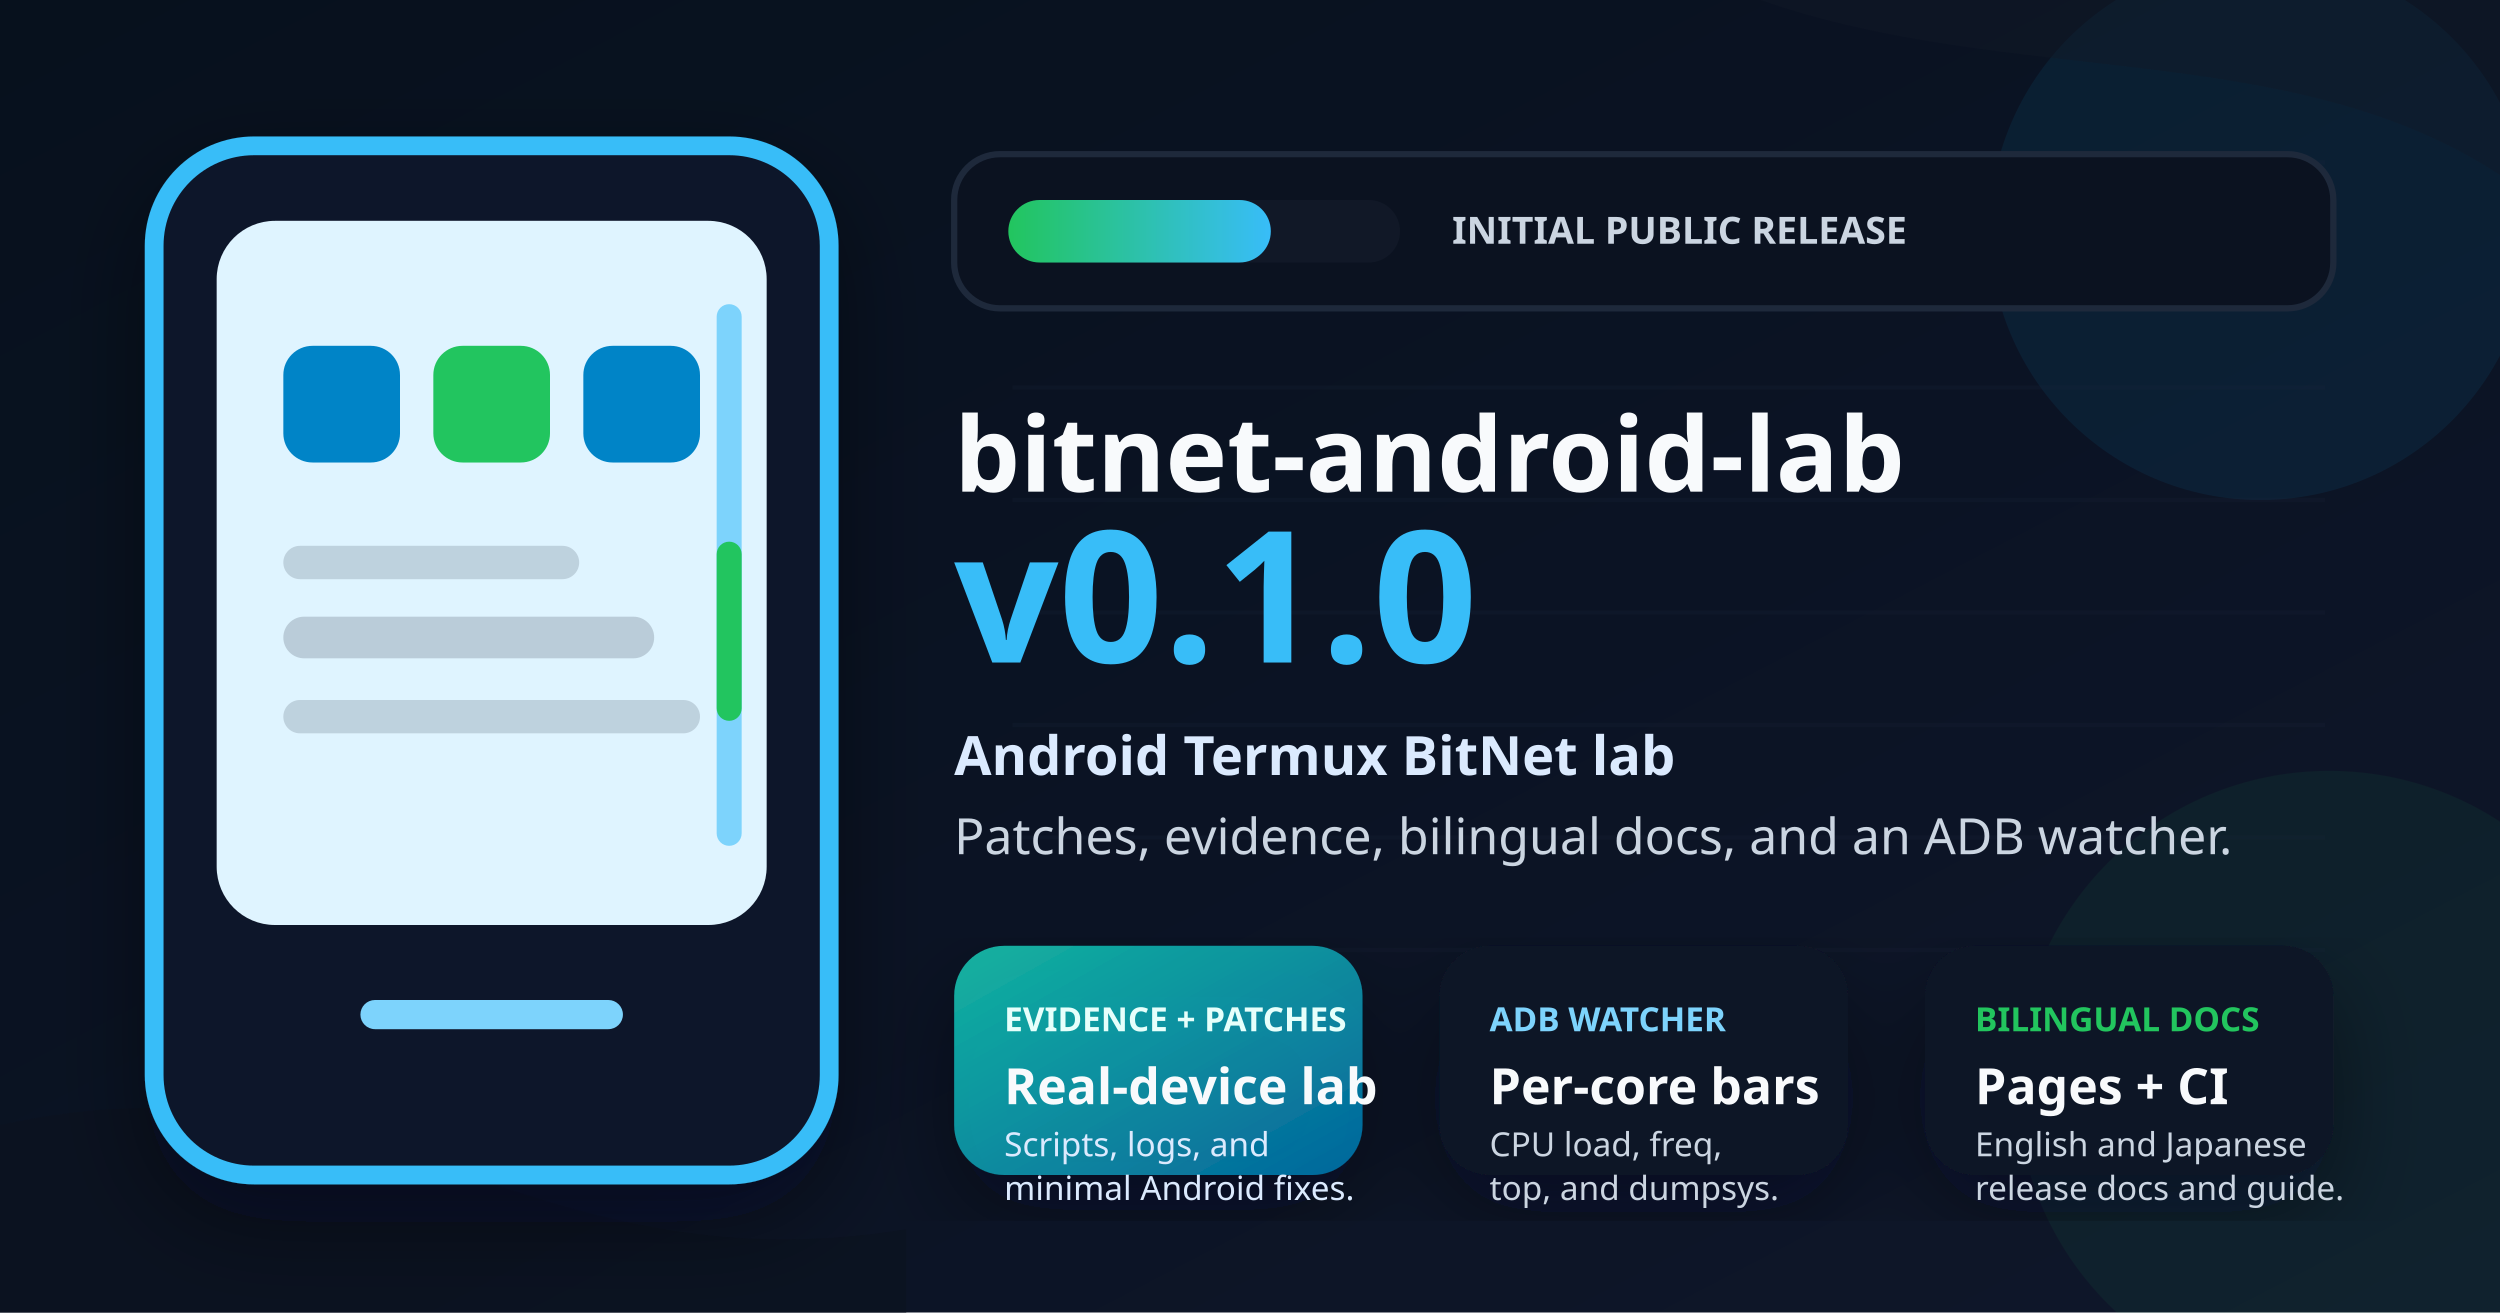
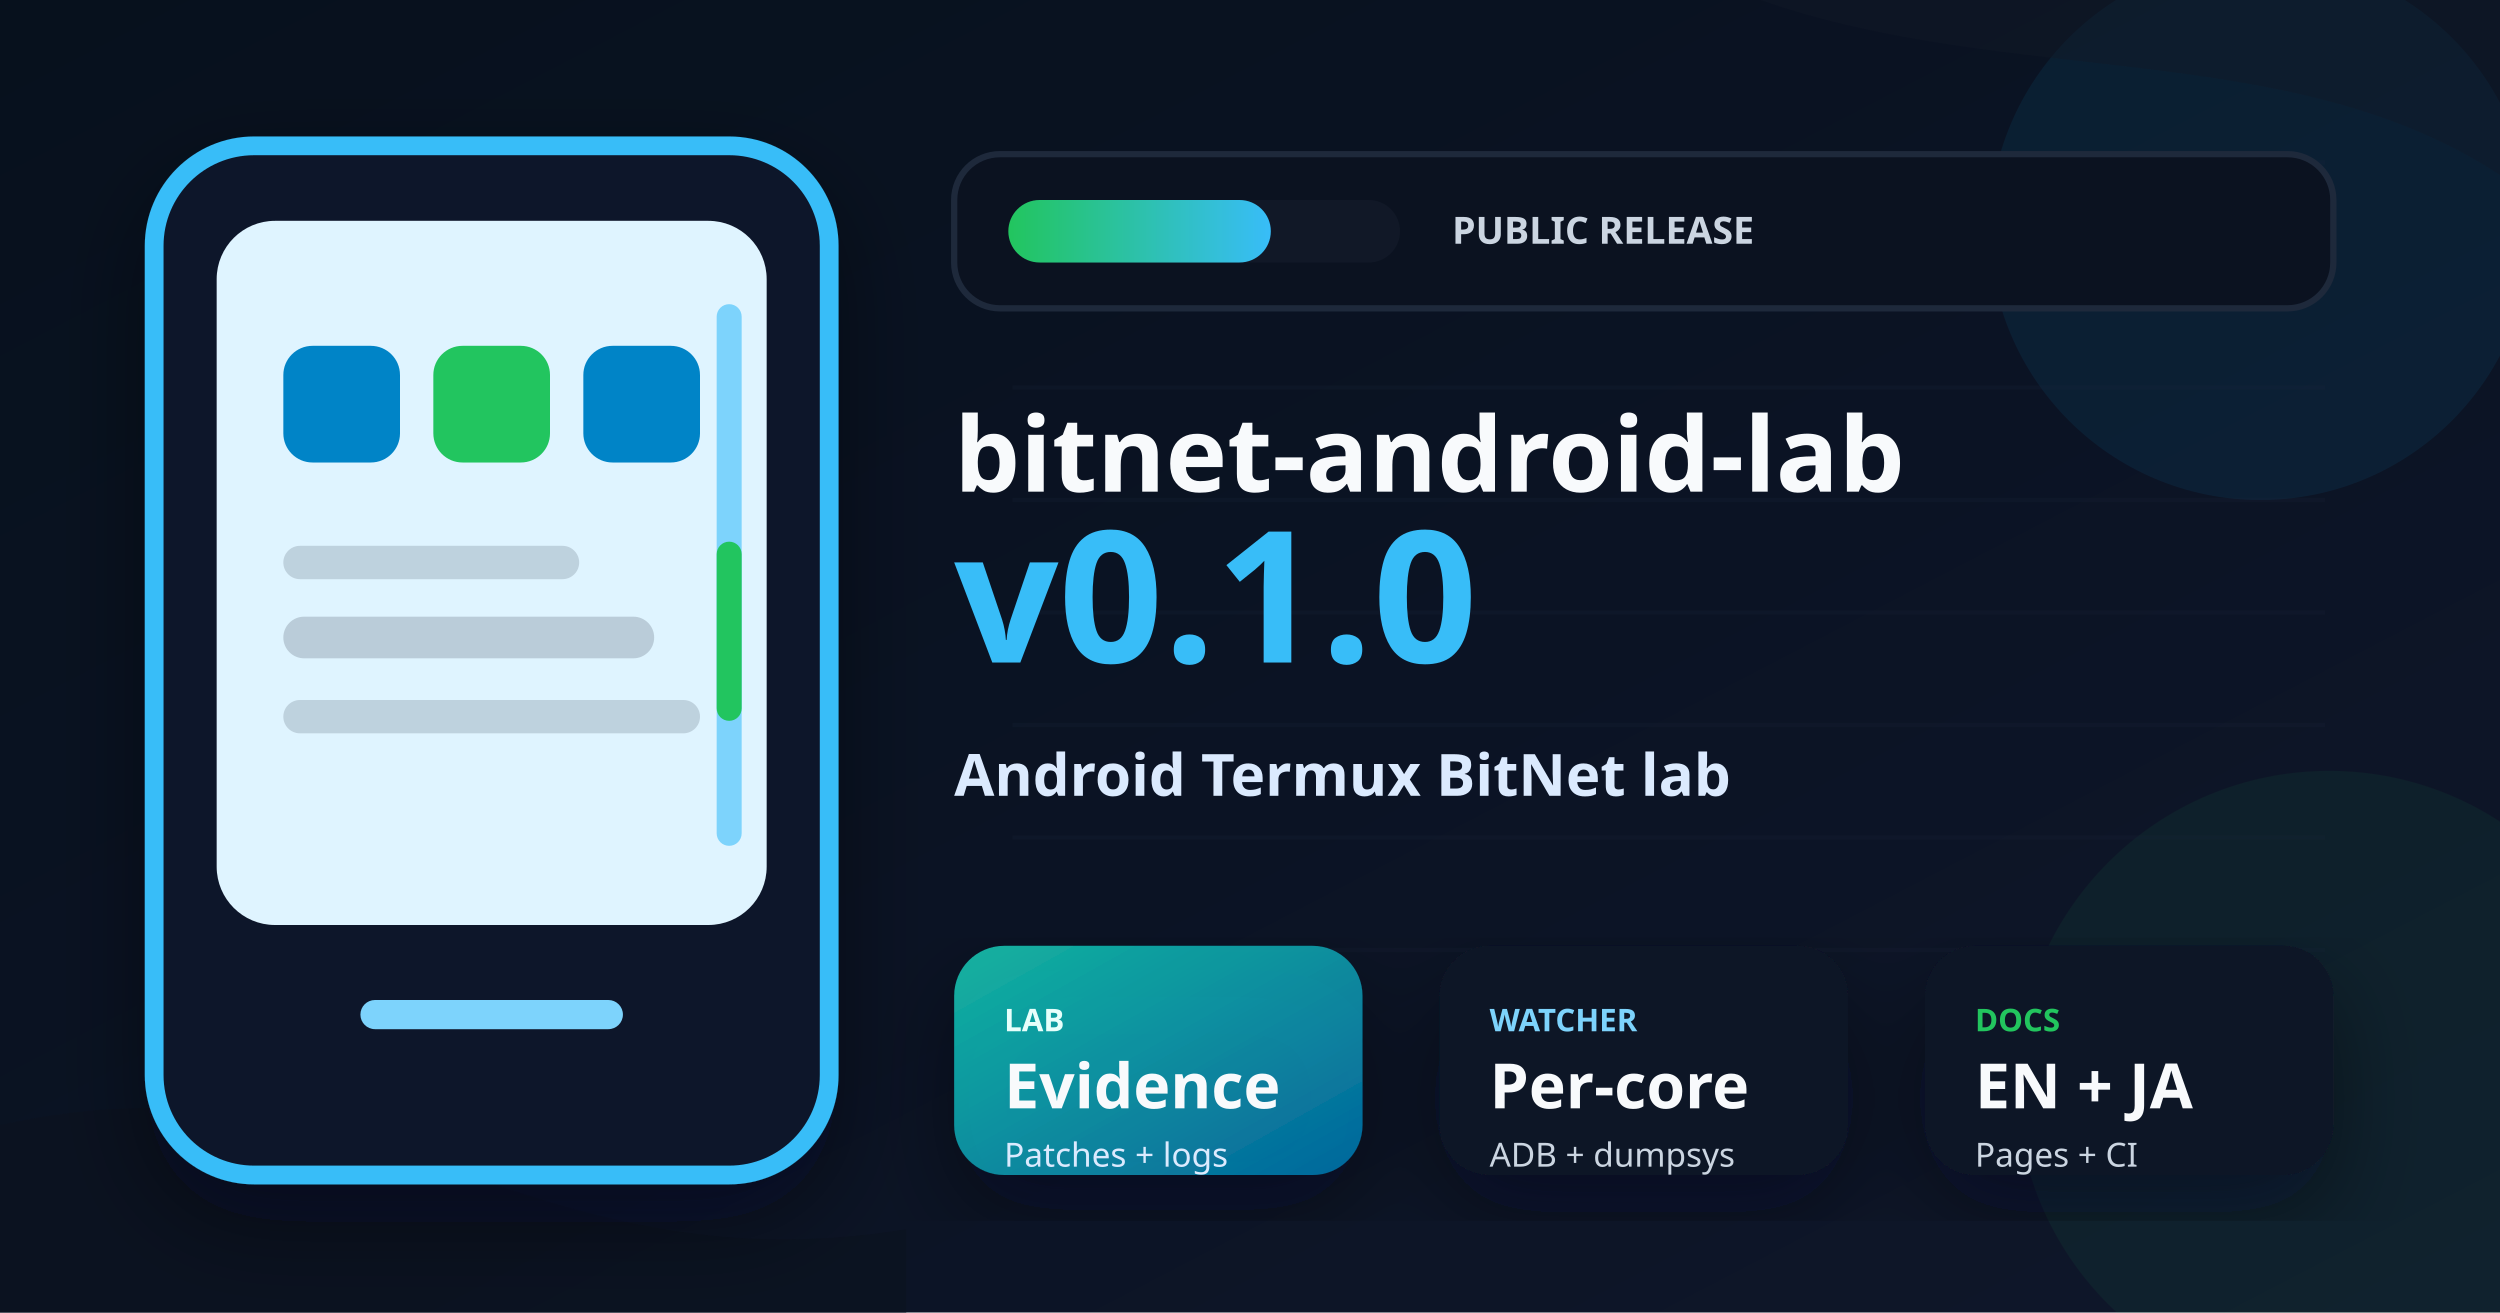
<svg xmlns="http://www.w3.org/2000/svg" viewBox="0 0 1200 630" role="img" aria-labelledby="title desc">
  <defs>
    <linearGradient id="bg" x1="0%" y1="0%" x2="100%" y2="100%">
      <stop offset="0%" stop-color="#07111d" />
      <stop offset="55%" stop-color="#0b1324" />
      <stop offset="100%" stop-color="#0f172a" />
    </linearGradient>
    <linearGradient id="teal" x1="0%" y1="0%" x2="100%" y2="100%">
      <stop offset="0%" stop-color="#14b8a6" />
      <stop offset="100%" stop-color="#0369a1" />
    </linearGradient>
    <linearGradient id="accent" x1="0%" y1="0%" x2="100%" y2="0%">
      <stop offset="0%" stop-color="#22c55e" />
      <stop offset="100%" stop-color="#38bdf8" />
    </linearGradient>
    <filter id="shadow" x="-20%" y="-20%" width="140%" height="140%">
      <feDropShadow dx="0" dy="18" stdDeviation="22" flood-color="#020617" flood-opacity="0.42" />
    </filter>
  </defs>
  <rect width="1200" height="630" fill="url(#bg)" />
  <circle cx="1085" cy="110" r="130" fill="#0ea5e9" opacity="0.08" />
  <circle cx="1118" cy="520" r="150" fill="#22c55e" opacity="0.06" />
  <path d="M0 540 C180 500 250 620 435 590 L435 630 L0 630 Z" fill="#0b1220" opacity="0.82" />
  <path d="M845 0 C965 42 1100 18 1200 84 L1200 0 Z" fill="#111827" opacity="0.44" />
  <g opacity="0.18">
    <path d="M486 78 H1116" stroke="#1e293b" stroke-width="2" />
    <path d="M486 132 H1116" stroke="#1e293b" stroke-width="2" />
    <path d="M486 186 H1116" stroke="#1e293b" stroke-width="2" />
    <path d="M486 240 H1116" stroke="#1e293b" stroke-width="2" />
    <path d="M486 294 H1116" stroke="#1e293b" stroke-width="2" />
    <path d="M486 348 H1116" stroke="#1e293b" stroke-width="2" />
    <path d="M486 402 H1116" stroke="#1e293b" stroke-width="2" />
    <path d="M486 456 H1116" stroke="#1e293b" stroke-width="2" />
  </g>
  <g filter="url(#shadow)">
    <rect x="74" y="70" width="324" height="494" rx="48" fill="#0f172a" stroke="#38bdf8" stroke-width="9" />
    <rect x="104" y="106" width="264" height="338" rx="28" fill="#dff4ff" />
    <rect x="173" y="480" width="126" height="14" rx="7" fill="#7dd3fc" />
    <rect x="136" y="166" width="56" height="56" rx="14" fill="#0284c7" />
    <rect x="208" y="166" width="56" height="56" rx="14" fill="#22c55e" />
    <rect x="280" y="166" width="56" height="56" rx="14" fill="#0284c7" />
    <rect x="136" y="262" width="142" height="16" rx="8" fill="#0f172a" opacity="0.16" />
    <rect x="136" y="296" width="178" height="20" rx="10" fill="#0f172a" opacity="0.18" />
    <rect x="136" y="336" width="200" height="16" rx="8" fill="#0f172a" opacity="0.16" />
    <rect x="344" y="146" width="12" height="260" rx="6" fill="#7dd3fc" />
    <rect x="344" y="260" width="12" height="86" rx="6" fill="#22c55e" />
  </g>
  <rect x="458" y="74" width="662" height="74" rx="22" fill="#0b1220" stroke="#1e293b" stroke-width="3" />
  <rect x="484" y="96" width="188" height="30" rx="15" fill="#111827" />
  <rect x="484" y="96" width="126" height="30" rx="15" fill="url(#accent)" />
-   <text x="697" y="117" fill="#cbd5e1" font-family="'Segoe UI', 'Noto Sans', sans-serif" font-size="18" font-weight="700">INITIAL PUBLIC RELEASE</text>
+   <text x="697" y="117" fill="#cbd5e1" font-family="'Segoe UI', 'Noto Sans', sans-serif" font-size="18" font-weight="700">PUBLIC RELEASE</text>
  <text x="458" y="236" fill="#f8fafc" font-family="'Segoe UI', 'Noto Sans', sans-serif" font-size="50" font-weight="700">bitnet-android-lab</text>
  <text x="458" y="318" fill="#38bdf8" font-family="'Segoe UI', 'Noto Sans', sans-serif" font-size="88" font-weight="800">v0.1.0</text>
-   <text x="458" y="372" fill="#dbeafe" font-family="'Segoe UI', 'Noto Sans', sans-serif" font-size="26" font-weight="600">Android Termux BitNet lab</text>
-   <text x="458" y="410" fill="#cbd5e1" font-family="'Segoe UI', 'Noto Sans', sans-serif" font-size="24">Patches, evidence, bilingual docs, and an ADB watcher.</text>
+   <text x="458" y="382" fill="#dbeafe" font-family="'Segoe UI', 'Noto Sans', sans-serif" font-size="28" font-weight="600">Android Termux BitNet lab</text>
  <g filter="url(#shadow)">
    <rect x="458" y="454" width="196" height="110" rx="24" fill="url(#teal)" opacity="0.96" />
    <rect x="691" y="454" width="196" height="110" rx="24" fill="#111827" />
    <rect x="924" y="454" width="196" height="110" rx="24" fill="#111827" />
  </g>
-   <text x="482" y="495" fill="#e6fffb" font-family="'Segoe UI', 'Noto Sans', sans-serif" font-size="16" font-weight="700">EVIDENCE + PATCHES</text>
-   <text x="482" y="530" fill="#f8fafc" font-family="'Segoe UI', 'Noto Sans', sans-serif" font-size="24" font-weight="800">Real-device lab</text>
-   <text x="482" y="555" fill="#dbeafe" font-family="'Segoe UI', 'Noto Sans', sans-serif" font-size="16">Scripts, logs, and</text>
-   <text x="482" y="576" fill="#dbeafe" font-family="'Segoe UI', 'Noto Sans', sans-serif" font-size="16">minimal Android fixes.</text>
-   <text x="715" y="495" fill="#7dd3fc" font-family="'Segoe UI', 'Noto Sans', sans-serif" font-size="16" font-weight="700">ADB WATCHER</text>
-   <text x="715" y="530" fill="#f8fafc" font-family="'Segoe UI', 'Noto Sans', sans-serif" font-size="24" font-weight="800">Per-core bars</text>
-   <text x="715" y="555" fill="#cbd5e1" font-family="'Segoe UI', 'Noto Sans', sans-serif" font-size="16">CPU load, freq,</text>
-   <text x="715" y="576" fill="#cbd5e1" font-family="'Segoe UI', 'Noto Sans', sans-serif" font-size="16">top, and dumpsys.</text>
-   <text x="948" y="495" fill="#22c55e" font-family="'Segoe UI', 'Noto Sans', sans-serif" font-size="16" font-weight="700">BILINGUAL DOCS</text>
-   <text x="948" y="530" fill="#f8fafc" font-family="'Segoe UI', 'Noto Sans', sans-serif" font-size="24" font-weight="800">Pages + CI</text>
-   <text x="948" y="555" fill="#cbd5e1" font-family="'Segoe UI', 'Noto Sans', sans-serif" font-size="16">English and Japanese</text>
-   <text x="948" y="576" fill="#cbd5e1" font-family="'Segoe UI', 'Noto Sans', sans-serif" font-size="16">release docs and guide.</text>
+   <text x="482" y="495" fill="#e6fffb" font-family="'Segoe UI', 'Noto Sans', sans-serif" font-size="15" font-weight="700">LAB</text>
+   <text x="482" y="532" fill="#f8fafc" font-family="'Segoe UI', 'Noto Sans', sans-serif" font-size="30" font-weight="800">Evidence</text>
+   <text x="482" y="560" fill="#dbeafe" font-family="'Segoe UI', 'Noto Sans', sans-serif" font-size="16">Patches + logs</text>
+   <text x="715" y="495" fill="#7dd3fc" font-family="'Segoe UI', 'Noto Sans', sans-serif" font-size="15" font-weight="700">WATCHER</text>
+   <text x="715" y="532" fill="#f8fafc" font-family="'Segoe UI', 'Noto Sans', sans-serif" font-size="30" font-weight="800">Per-core</text>
+   <text x="715" y="560" fill="#cbd5e1" font-family="'Segoe UI', 'Noto Sans', sans-serif" font-size="16">ADB + dumpsys</text>
+   <text x="948" y="495" fill="#22c55e" font-family="'Segoe UI', 'Noto Sans', sans-serif" font-size="15" font-weight="700">DOCS</text>
+   <text x="948" y="532" fill="#f8fafc" font-family="'Segoe UI', 'Noto Sans', sans-serif" font-size="30" font-weight="800">EN + JA</text>
+   <text x="948" y="560" fill="#cbd5e1" font-family="'Segoe UI', 'Noto Sans', sans-serif" font-size="16">Pages + CI</text>
</svg>
